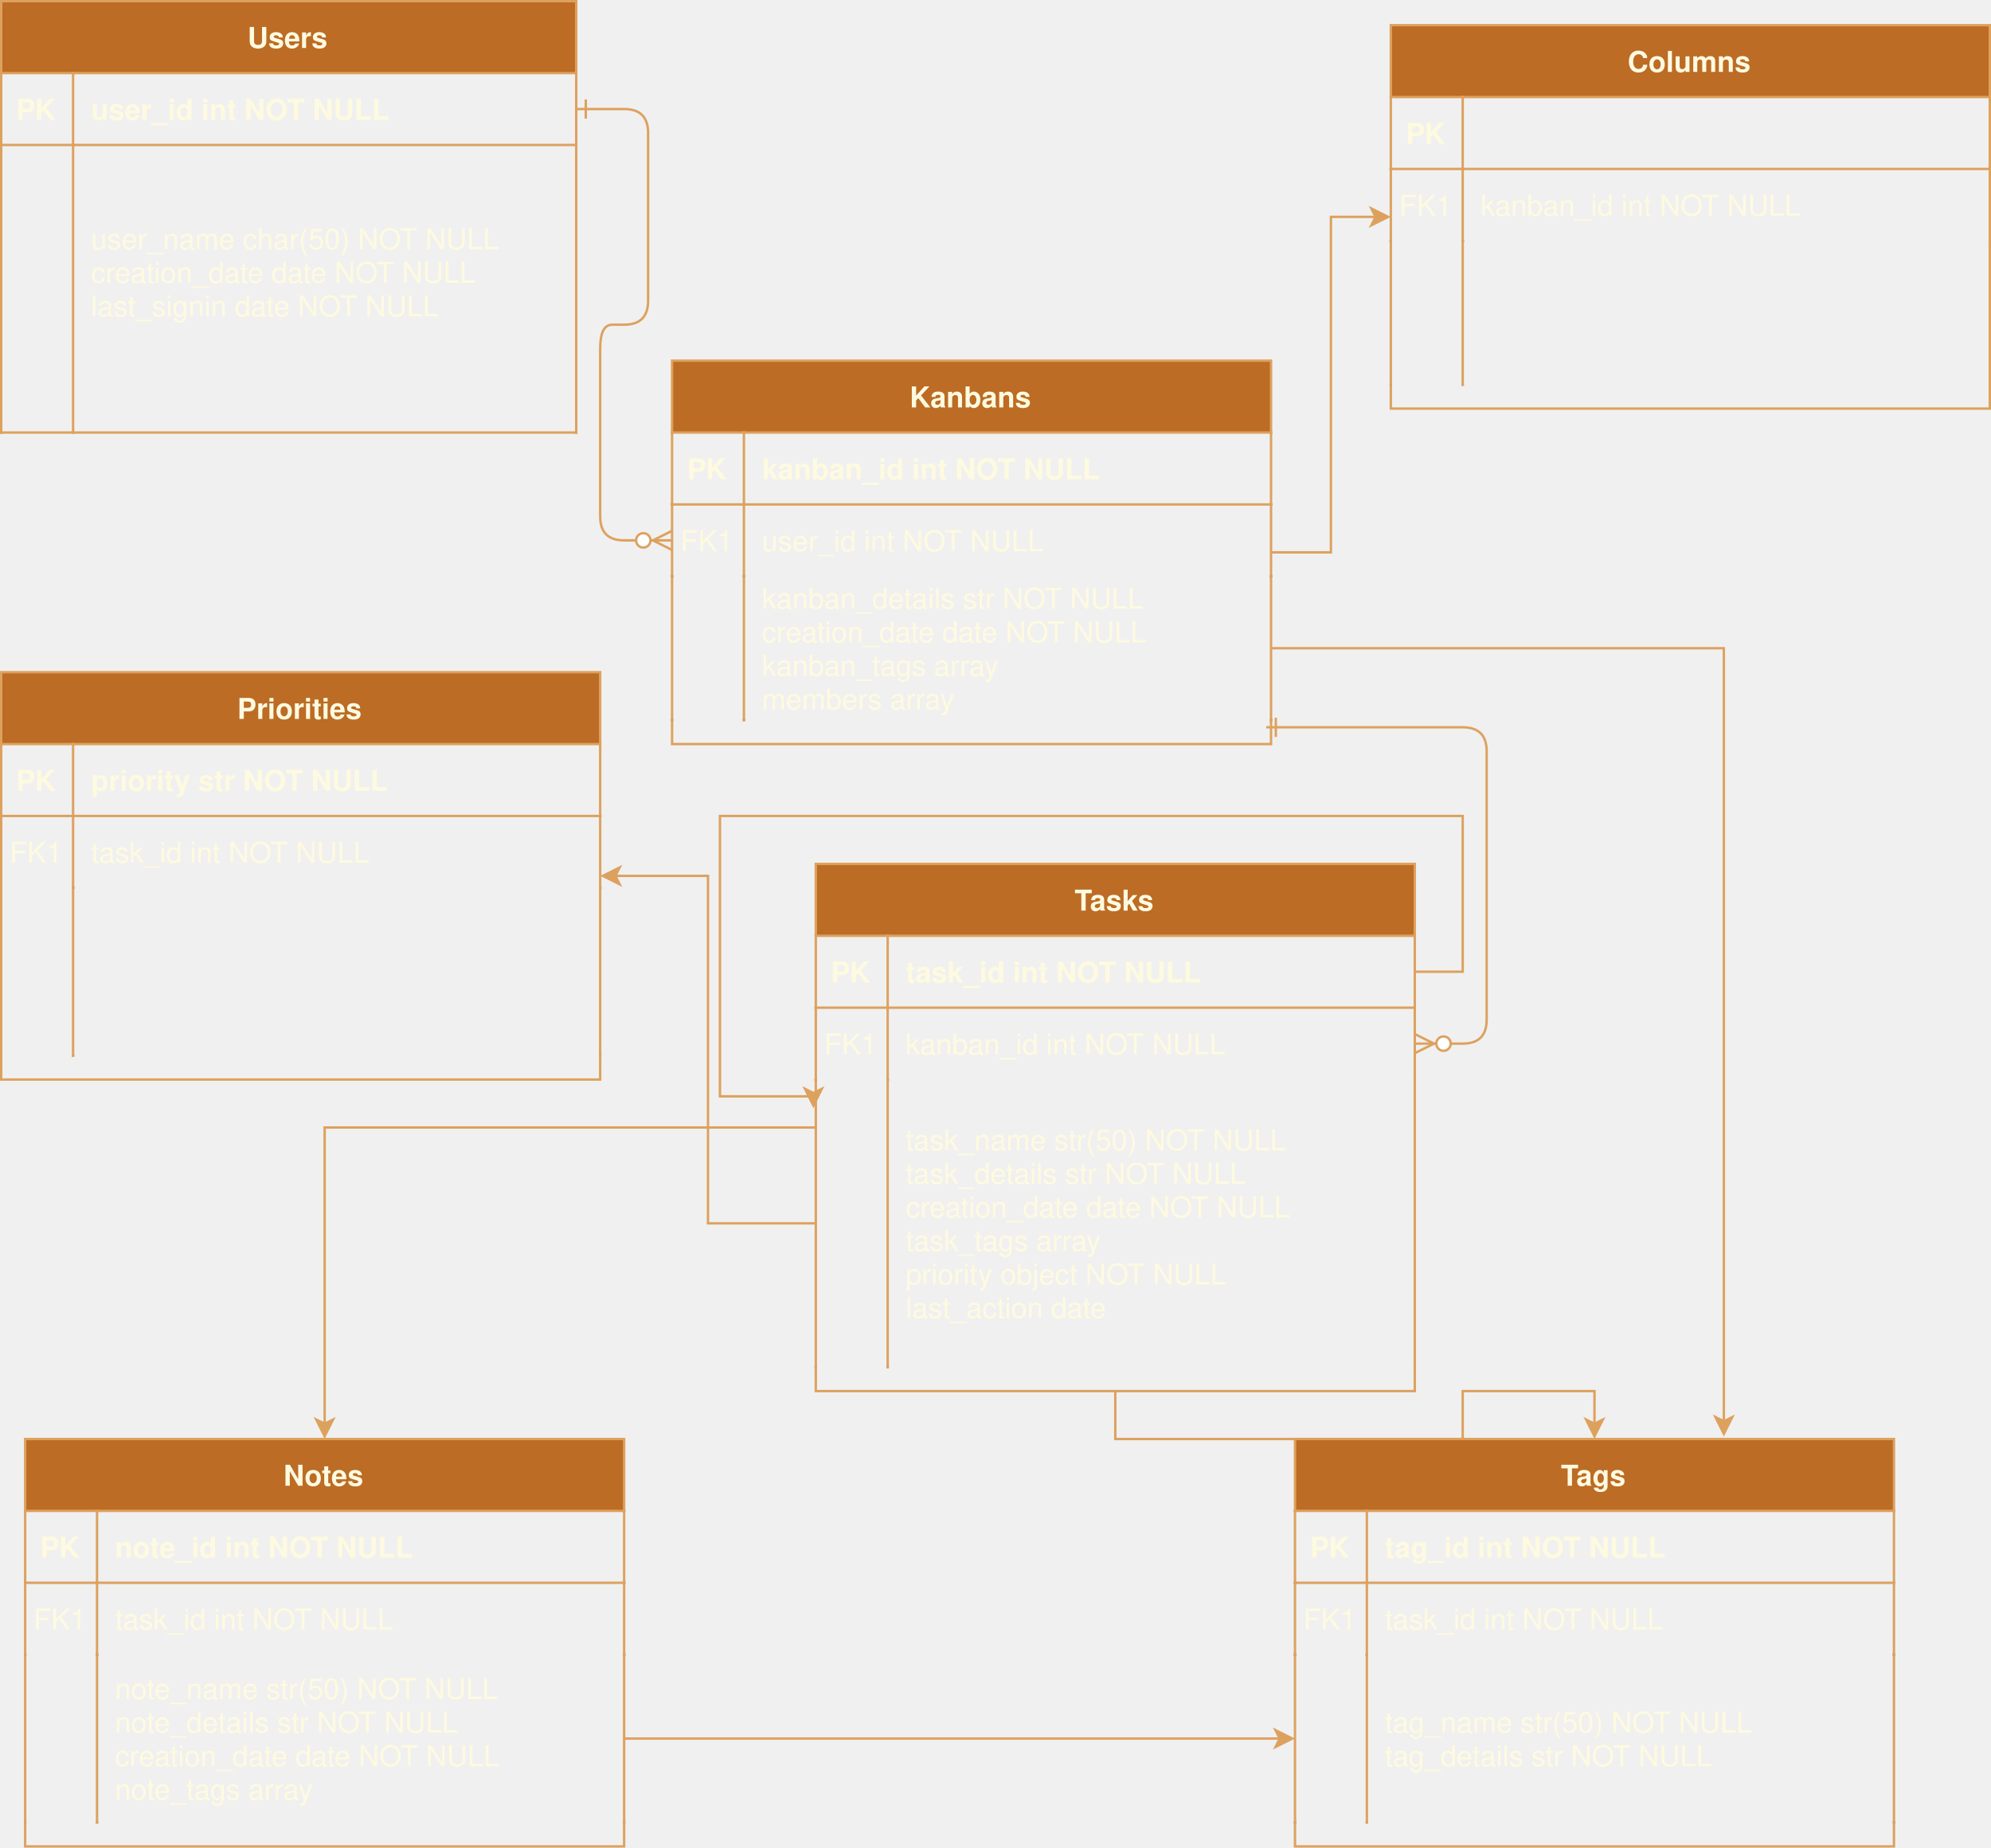
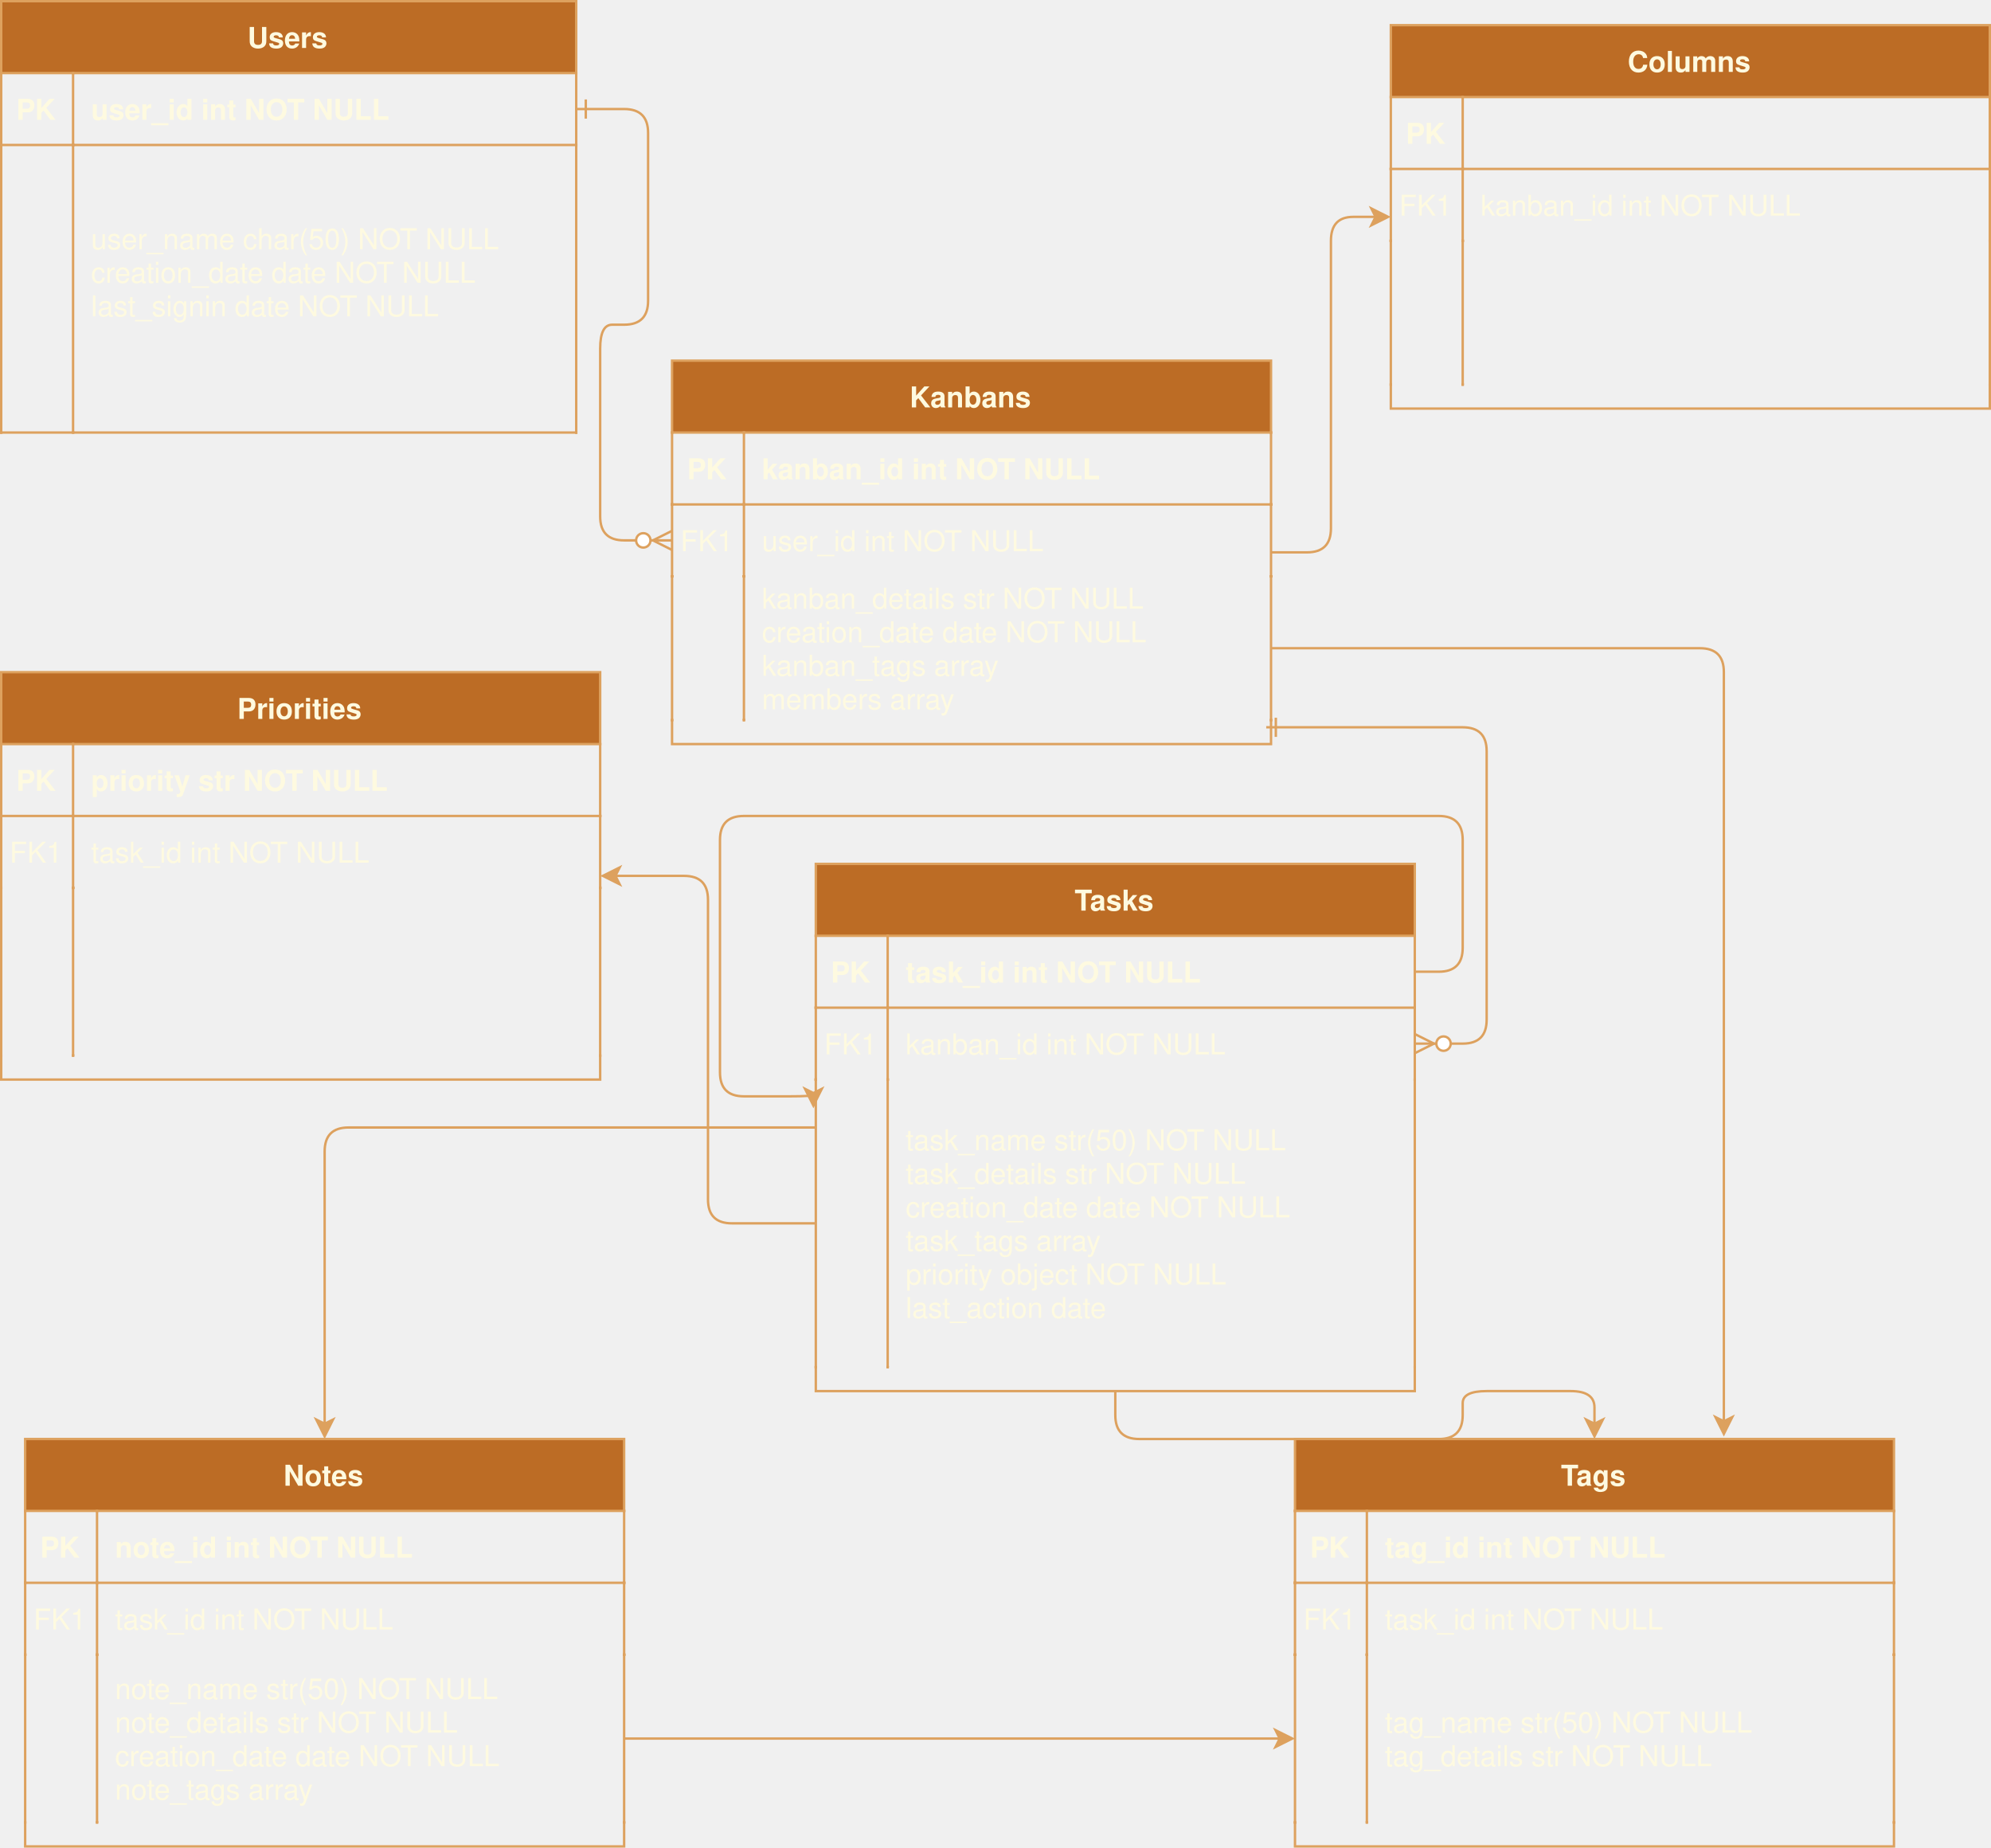
- <svg xmlns="http://www.w3.org/2000/svg" version="1.1" width="831px" height="771px" viewBox="-0.5 -0.5 831 771" content="&lt;mxfile host=&quot;app.diagrams.net&quot; modified=&quot;2022-05-23T23:57:58.518Z&quot; agent=&quot;5.0 (Windows NT 10.0; Win64; x64) AppleWebKit/537.36 (KHTML, like Gecko) Chrome/101.0.495.67 Safari/537.36&quot; etag=&quot;KpRXMe-MWD0VjPDaRJ1H&quot; version=&quot;18.1.1&quot; type=&quot;github&quot;&gt;&lt;diagram id=&quot;R2lEEEUBdFMjLlhIrx00&quot; name=&quot;Page-1&quot;&gt;7V1dc6M2F/41nmkvkuHb8WXsJO3MJt1Mmn3b92pHsRWbBiOPUBK7v76SEDZGGIsYDDaayeyCOBxA55EenXMkuWeP5svfMFjMHtAEBj3LmCx79k3PskzryqX/sZJVXOJeeXHBFPsTIbQp+NP/F4pCQ5S++xMYbQkShALiL7YLxygM4ZhslQGM0ee22CsKtp+6AFMoFfw5BoFc+pc/IbO49Mo1NuW/Q386S55sGuLKCxi/TTF6D8XzepZtXtt2cnkOEl2iIJqBCfrcKoJLcodCIr7gEeI5CGFI6JUHgN8g7rm3M0JYRVz3rDv698qkL6cITQMIFn50OUZzWjyOqMjdK5j7AbNCStFQKKKPs2979ggjROKj+XIEA2bKxErxO93tuLquJsz0KtwwuvhY3b8ZJPz90/4feXiYPvZfLoSWDxC8w6TWeN2QVWIPOKHmEaf0UT5ZPcEAEB+Ft5srQxhOrpnxqdDt078Qo2f0AEL68cOIAEw211AoxO98+nr2jZmIiHODngfgBQbDtTlHKECYv4xtXdmeecVvwegNpq7c3FybLv3wITNJqvzu9u76limV60t8fITe8RgWVJLliGYA8BSSAkHR0FiNpZ4gzPEbRHNI8IoKfG5wvUbvLI3ppBDzmv7YbhlAwHO6Vrh+xiPyOVpFZ2A7Qo/oCvoJzhMV8aeLu9LYyShyMoq8rKK4aiRF9CD14ZsiDs0yMLVaiVO49Mnf7PhyMLDE+f+Z7KXhitObZUr2ZpU6oZ2CT+sF4naCfqCIebPfMtA7xjZWzauvgt7bVmQZbl2g7z8Ey+/wr5Gxevr7OsQe+fH99sIblAM9wmSGpigEQRrwHExwIkC2kblHaCFg/Q8kZCUGAuCdIFo0I/ME9C3DpSXjMrf23IEiLpXhtmXfsj2Y3IF9A+ELCCPJpHRYsmCHBLxwA/JOR1jHZnVHB14E+CHvOEx+HgRgEflcPC6Z+cHkHqzQO0kUJWfDV38JJ0/xKM3k+Pi8p8oiARBmsARQ7DII/GlIj8fUUOyJQwwj+i73ICJC4pX2hykTD0feyHKrBcUHxAQuC60orlqDTONP2nCq97HcvN7HM2qyvL2/FScmp59OfBA80WE1CKfc+tvGZbU0wWjxnKCfFSxYBwTx7QeMR65GxihhTGVcjH+cO6R/9HNHxqXbc+kLjOi5uTmnf0wcUyOF1IrA5+aA1OSfkJl9SHjXwUkLviavgUVlsuMXRAgdCCeseTgQCtvUfnQINNiKYLDrwoIjYeHxWxk0IPqtrwEfocz8yQSGcXfA/DCwQUiO8XMttrZS1nzZTqA2C9rKFkyZzC5pMaFsU4+ltYGAtq8QEDhkDBjVMcJ1JWS8cX74Se+it/JxyR/fn9m/P+7ve2sftk2wSbgilh1GCzD2w+l9fKeXwVVVFHEgrpa9nT2DVSnOlNQdAWhel+nIaBUdqY5NaqOjvoSFu29mGTgcqWOpzWSessnOnX+uJCi8RxDvYp/WIWQv9bQAQp2jGoX4haaa41DNQJFqavOCk+zSF8Fw6kQzUDbYHmooMlB5oslqO0KnYMopJ+HpTCABfhBxTOAM4XgsmceDXxjymP7PCX1Leln8lysr9BIwZUoBxmCVujqH8xeIU1dah8bmSE0driVJ7evwVVJXLX5z48qWHMORoNO9qLwpPO69YXlTVN/xw/K5r2PLcRdtTXVrWm6rrOm2o22u08K9TUqYDTCLMsItQ0DS2e5FgGM3hYBC5KYQ8AyiN51lqzTLZieuQ5JX6Su6F1Z23kh1hldo+ufrbNaapDHVo+ltybOZMq13O9G2bh460mnKGRBCKYKFOkdW71rn2uqDVucioKacYekQK9UaUSvPSo2n20w5ydKxfNu6PWgaMuXsSPGMj9ahpLnwZAkYdY5yktfQlNMCylFNu5m1+cWWnG5pYVdSX6LUUDbZHoooNFF5xpHUHaNrsPI9nxDMIUcE/sU1fu3tyKZx0cpzdFzrjgzdAvsI+4QZB738w9Ya7lAS0K7iJxizZ64f1zqMN0eXJRpBSbo8oFGo6TtCQs8eSGA5Yo4gOVbJEVAr4xW76cK4NAwnKYlvNZPTzb38bOvmhtacFbLp/myU6vLL9SreynIR4tbMwrCLzGpIxcWQ13H3thYTA6Sdj7H6249x3LS2veJJdeySz35FWflBP9Ma4++rlrHkdM6PiE/a0Omc6tI55rZhzZzO38nrrLMLK6sbtOpkTm1jgUqSOXlwqC1sZulkzo7moaNolpzMKZq3rjM5FeGqwE8wK8WZkrpjAE1nctpDSXmZnNwRSn1hNTmV08KupT6TVZbHOYewmpzJ4RwkwmrjGSiMq5WJlvFAV0T5wg/3SLYQjQ0GwCrJF+Ux0SEBMCV9RwiA5Uyd+wMRqJ3sSp1sa9vJ9vK87NzUUL8CDsu3u8Lc9/Md0lTloRU3qVZOmcx/ZdmT6oyXXdw8OuVl51eF7PyElCH0lMn6oXXO81fy6+Ywz+rEWakqr60iVjrmlMn8V5Z9q/OdMlncHjQN5UxtS2bu6wmTVYGoc4Rz4Aw5TThVEo7qhMnanOLE+Ocf2C1uDAezTZGFyrNNVtsx+gV57gl3etRmS3LRymdLcq3bsyVbh83mWO4LC5kVWe7rYFZSdww0y8G+Z44jHeOtLsbrZtbFtyDImzNBokOjm1oDhJZ6FKctQd6cWQzdDvJandwBNL8q5MAbHWnoGG/9yOqey613Bm0PKTUe400UdzfGu24PmoVsORqnY7xVg6hzhGMfFtXThFMl4TQe47UP+0mmU2ebdWPQMV5bnvrIfB7VBfHTwghv6xDVHDeVgFznIrO2J0Gl7evP1yepuwqWnje3t21hmmDv3rYJaluyu7HdPz2gXPZNLw0WvnOBtwcvTW5VcMDP457CDtmOPPR5jHdZ8fWE/1pX1avvBVXbuNfRy+rrGuA4lSyrP2rYzenwsvri5qGjcI6cNU5txiW7OjoVVBGwOheZc/S6+vZwUuOpIKdLOyQXtwdNQo6cJdapoKpB1DnCSfozTTgtIJzGU0FuZ7ZHLm4MOhXkWqeAhOY4pQRUOpfCceWRCq3p93moQ6qVhlTdhC8yG+/uDalW8bPWuZb3Oj2aqDUct25UpxNS9eTRRLdDql5l44uT92a98xhfHC1oWgI6nfNhvcMmsJ0469TrEZVmncaDpp6c1u1Y0NRTDzycPc3IWV39s3LVw6h7lNPpdcQtoxzVsGl9bu9hWduT55vKVg0XWag832S1HaNfOImN0BvklNqWAX8dOkrqDsIOPcUIkbQ4BovZA5pAJvEf&lt;/diagram&gt;&lt;/mxfile&gt;" resource="https://app.diagrams.net/?title=Copy%20of%20Kanban%20Captstone%20Diagram.drawio.svg&amp;client=1#Hcdmichaelb%2FExpress_React_Kanban%2Fmain%2FKanban%20Captstone%20Diagram.drawio.svg" style="background-color: rgb(26, 51, 0);">
+ <svg xmlns="http://www.w3.org/2000/svg" version="1.1" width="831px" height="771px" viewBox="-0.5 -0.5 831 771" content="&lt;mxfile host=&quot;app.diagrams.net&quot; modified=&quot;2022-05-24T00:01:10.418Z&quot; agent=&quot;5.0 (Windows NT 10.0; Win64; x64) AppleWebKit/537.36 (KHTML, like Gecko) Chrome/101.0.495.67 Safari/537.36&quot; etag=&quot;Xit6sqtK4mk69U2ko-kZ&quot; version=&quot;18.1.1&quot; type=&quot;github&quot;&gt;&lt;diagram id=&quot;R2lEEEUBdFMjLlhIrx00&quot; name=&quot;Page-1&quot;&gt;7V1dc6M2F/41nmkvkuHb8WXsJO3MJt1Mmn3b92pHsRWbBiOPUBK7v74SCBsjjEUsDDaayeyCEAfQeXQenXMkuWeP5svfMFjMHtAEBj3LmCx79k3PskzryqX/sZJVUuJeeUnBFPsTXmlT8Kf/L+SFBi999ycw2qpIEAqIv9guHKMwhGOyVQYwRp/b1V5RsP3UBZhCoeDPMQjE0r/8CZklpVeusSn/HfrTWfpk0+BXXsD4bYrRe8if17Ns68r2zKvk8hyksnj9aAYm6HOrCC7JHQoJ/4JHiOcghCGhVx4AfoO4597OCGENcd2z7ujfK6t9OUVoGkCw8KPLMZrT4nFEq9y9grkfMC1kBA25IPo4+7ZnjzBCJDmaL0cwYKpMtZS8092Oq+tmwkyuxA2ji4/V/ZtBwt8/7f+Rh4fpY//lgkv5AME7TFstbhuySvUBJ1Q9/JQ+yierJxgA4qPwdnNlCMPJNVM+rXT79C/E6Bk9gJB+/DAiAJPNNRTy6nc+fT37xkyr8HODngfgBQbDtTpHKEA4fplUoewWjN5g5srNzbXp0g8fMpVkyu9u765vmVCxvfjHR+gdj2FJI1kO7wYATyEpqcg7GmuxzBO4On6DaA4JXtEKnxtcr9E7y2I6LcRxS39s9wzA4TldC1w/4xH5MVq5MbAdLoebgn6K81RE8un8rix2coKcnCAvLyhpGkEQPch8+KYohmYVmFqtxClc+uRvdnw5GFj8/P+s7qXh8tObZabuzSpzQo2CT9sF4naCfiCJebPfMtA7xjZWzauvgt7bFmQZbl2g7z8Ey+/wr5Gxevr7OsQe+fH99sIbVAM9wmSGpigEQRbwm9J7hBYcyP9AQlac+sE7QbRoRuYpzFuGREtEYmF7uQNJJEoDbEujVW2WaLK+gfAFhJGgRDoQWbBDAl5ilcVmhmvHZm1Hh1oE+GFsKsz4PAjAIvLj6knJzA8m92CF3kkqKD0bvvpLOHlKxmWsLrVw91RYxO0OU1gKIXYZBP40pMdjqij2xCGGEX2XexARXuOVWsCMiocjb2S5akHxATGBy1It8qvWINfd016bsTeWW2RvPKMmzdv7+22qcvrpxAfBEx1Ig3Aaa39buayVJhgtnlP0s4IFMzkQ337AZKxq5JQSJuQVV4s/zh3SP/q5I+PS7bn0BUb03Nyc0z9WHVMlhVSLwI/VAanKPyFT+5DEpiOmKfiavgbmjcmOXxAhdOib8uThQCjtU/vRwdFgS4LBrgsLjoCFx29V0IDot74G8Zhk5k8mMEzMAfO8wAYhBcov1NhaS3n15Y1AbRq0pTWYUZldUWNc2KYdK0sDAe1fISBwyBgwqmNM6wrIeIv54Se9i94aj0T++P7M/v1xf99be61tgk3KFUndYbQAYz+c3id3ejlcqaKIA3G17O20DJZSnEmJOwLQvC7TkdEqOpIdm9RGR30BC3ffzCpwOJJhqU1lnrTKzp1/rgQovEcQ72Kf1iFkL/W0AEKdoxqJiIWmmuNQzUCSamrzgtN80hfBcOpEM5BW2B5qKFNQdaLJSzuCUTDFJBP3dCaQAD+IYkzgHOFQK2ubcfALwziK/3NC35Je5v8V1uVyCZgyoQBjsMpcncP5C8SZK61DY3OkJg/XiqT2dfhKiVOL38K4siXGcATodCEOb3Ife28g3uQNdvxAfOHr2GKkReuvTH+W2yr9uU31v3V6t7dJ7bJhY1lmt2U6T03oXp07dlM6L8VqRufPIHrTuTOluTM7dQjSbElf0mmw8vM/1CleorOfrwtZa+rFlI+RtyV7ZorU3e302bp76PilKeY1CKUIFsAcWb1rnUGrD1qdi2uaYt6kQ6xUa5ysOis1nkQzxdRJx7Jo6/6gacgUcx7l8zhah5Lmgo4VYNQ5yklfQ1NOCyhHNplm1uYXW2ISpYWmpL70pyGtsj0UUaqi6owjiDuGabCKPZ8QzGGMCPyLa/za25Eji6sqz7zFUnfk3RbYR9gnTDno5R+2ZnCHkICaip9gzJ65flzrMN4cXVboBBXp8oBOISfvCGk6eyCApdasQHoskxWgesUrdtOFcWkYTlqS3Gqmp5t747OtmxtaLVbKn/szTrILJ9frb5VlH/ituSVdF7l1jJLLGK8Tg7auxodEOx9j9bcf47hZaXurp82xq37+K6rWH/Rz/S/5PrUcJSZwfkTx5AudwFGXwDG3FWsWmHunyDznl0SqG6bq9E1t7K8kfVMEh9oCZZZO3+zoHjpuZonpm7L55zp3owhXJZ6BqRRnUuKOATSdu2kPJRXlbgpHKPUF0sTkTQtNS30qU5a5OYdAmpi7iTmIB9LGM1AaSasSH4tDWxHlCz/cU7OFaGww5KUkQ1TERIeEvKTkHSHkVTBZ7g9EoHaylTrZ1raT7RV52YXJoL4CDivWu8SM9vMd0qjy0Mq7VCsnSRa/suhJdcbLLu8enfKyi5tCdH5CyhB6kmT90DrnGSvFbXOYZ3XirKTKa1PESsecJFn8yqJvdb6TJMv7g6ahgsls6Vx9PUVSFYg6RzgHzonThKOScGSnSNbmFKfKP//AbnlnOJhtyjRUnW3y0o5hF8S5J7HTIzc/Mq6qfH5kLHV7fmTrsNkcy31h6bIky30dzFLijoFmMdj3HONIx3jVxXjd3Er4FgR5CyZIdGh0U2uA0JKP4rQlyFswi6HbQV6rkzt5FjeFGHijIw0d460fWd1zufUOn+0hpcZjvKng7sZ41/1Bs5AtRuN0jFc1iDpHOPZhUT1NOCoJp/EYr33YTyudOtusO4OO8dri1Efm88gugZ+WRnhbh6jmuKkC5DoXmbU9ASrtW3G+PsncVbLYvLn9a0sTA3v3r01x2pI9i+3+KUDjsm96WXjEuxN4exDS5HYEB/x47SnsdO2Iw5vHZO8UX0/qr3XlvPwOT7WNbR29dL6uQYyjZOn8UUNrToeXzpd3Dx1pc8TMcGaLLdGd0ekeRcDqXPTN0Wvn28NJjad7nC7te1zeHzQJOWImWKd7VIOoc4ST2jNNOC0gnMbTPW5nNj0u7ww63eNap4CE5jilAlQ6l6ZxxZEKben3eahDqkpDqm7KF7nNdfeGVFX8BHWh5r1OjyZqDcetO9XphFQ9cTTR7ZCqp2x8cfLerHce44ujBU0rQKdzPqx32CS1E2edej2iyqzTeNDUE9O6HQuaevKBh7OnGTGrq38sTj2Mukc5nV4r3DLKkQ2b1uf2Hpa1PXm+UbYyuExD1fkmL+0YduEkNjtvkFNqW+r7dehIiTsIO/QUI0Sy1TFYzB7QBLIa/wE=&lt;/diagram&gt;&lt;/mxfile&gt;" resource="https://app.diagrams.net/?title=Copy%20of%20Kanban%20Captstone%20Diagram.drawio.svg&amp;client=1#Hcdmichaelb%2FExpress_React_Kanban%2Fmain%2FKanban%20Captstone%20Diagram.drawio.svg" style="background-color: rgb(40, 54, 24);">
  <defs>
    <clipPath id="mx-clip-280-180-30-30-0">
      <rect x="280" y="180" width="30" height="30" />
    </clipPath>
    <clipPath id="mx-clip-316-180-214-30-0">
      <rect x="316" y="180" width="214" height="30" />
    </clipPath>
    <clipPath id="mx-clip-280-210-30-30-0">
      <rect x="280" y="210" width="30" height="30" />
    </clipPath>
    <clipPath id="mx-clip-316-210-214-30-0">
      <rect x="316" y="210" width="214" height="30" />
    </clipPath>
    <clipPath id="mx-clip-316-240-214-60-0">
      <rect x="316" y="240" width="214" height="60" />
    </clipPath>
    <clipPath id="mx-clip-340-390-30-30-0">
      <rect x="340" y="390" width="30" height="30" />
    </clipPath>
    <clipPath id="mx-clip-376-390-214-30-0">
      <rect x="376" y="390" width="214" height="30" />
    </clipPath>
    <clipPath id="mx-clip-340-420-30-30-0">
      <rect x="340" y="420" width="30" height="30" />
    </clipPath>
    <clipPath id="mx-clip-376-420-214-30-0">
      <rect x="376" y="420" width="214" height="30" />
    </clipPath>
    <clipPath id="mx-clip-376-450-214-120-0">
      <rect x="376" y="450" width="214" height="120" />
    </clipPath>
    <clipPath id="mx-clip-0-30-30-30-0">
      <rect x="0" y="30" width="30" height="30" />
    </clipPath>
    <clipPath id="mx-clip-36-30-204-30-0">
      <rect x="36" y="30" width="204" height="30" />
    </clipPath>
    <clipPath id="mx-clip-36-60-204-120-0">
      <rect x="36" y="60" width="204" height="120" />
    </clipPath>
    <clipPath id="mx-clip-10-630-30-30-0">
      <rect x="10" y="630" width="30" height="30" />
    </clipPath>
    <clipPath id="mx-clip-46-630-214-30-0">
      <rect x="46" y="630" width="214" height="30" />
    </clipPath>
    <clipPath id="mx-clip-10-660-30-30-0">
      <rect x="10" y="660" width="30" height="30" />
    </clipPath>
    <clipPath id="mx-clip-46-660-214-30-0">
      <rect x="46" y="660" width="214" height="30" />
    </clipPath>
    <clipPath id="mx-clip-46-690-214-70-0">
      <rect x="46" y="690" width="214" height="70" />
    </clipPath>
    <clipPath id="mx-clip-540-630-30-30-0">
      <rect x="540" y="630" width="30" height="30" />
    </clipPath>
    <clipPath id="mx-clip-576-630-214-30-0">
      <rect x="576" y="630" width="214" height="30" />
    </clipPath>
    <clipPath id="mx-clip-540-660-30-30-0">
      <rect x="540" y="660" width="30" height="30" />
    </clipPath>
    <clipPath id="mx-clip-576-660-214-30-0">
      <rect x="576" y="660" width="214" height="30" />
    </clipPath>
    <clipPath id="mx-clip-576-690-214-70-0">
      <rect x="576" y="690" width="214" height="70" />
    </clipPath>
    <clipPath id="mx-clip-0-310-30-30-0">
      <rect x="0" y="310" width="30" height="30" />
    </clipPath>
    <clipPath id="mx-clip-36-310-214-30-0">
      <rect x="36" y="310" width="214" height="30" />
    </clipPath>
    <clipPath id="mx-clip-0-340-30-30-0">
      <rect x="0" y="340" width="30" height="30" />
    </clipPath>
    <clipPath id="mx-clip-36-340-214-30-0">
      <rect x="36" y="340" width="214" height="30" />
    </clipPath>
    <clipPath id="mx-clip-580-40-30-30-0">
      <rect x="580" y="40" width="30" height="30" />
    </clipPath>
    <clipPath id="mx-clip-580-70-30-30-0">
      <rect x="580" y="70" width="30" height="30" />
    </clipPath>
    <clipPath id="mx-clip-616-70-214-30-0">
      <rect x="616" y="70" width="214" height="30" />
    </clipPath>
  </defs>
  <g>
    <path d="M 240 45 L 260 45 Q 270 45 270 55 L 270 125 Q 270 135 260 135 L 255 135 Q 250 135 250 145 L 250 215 Q 250 225 260 225 L 280 225" fill="none" stroke="#dda15e" stroke-miterlimit="10" pointer-events="stroke" />
    <path d="M 244 41 L 244 49" fill="none" stroke="#dda15e" stroke-miterlimit="10" pointer-events="all" />
    <ellipse cx="268" cy="225" rx="3" ry="3" fill="#ffffff" stroke="#dda15e" pointer-events="all" />
    <path d="M 280 221 L 272 225 L 280 229" fill="none" stroke="#dda15e" stroke-miterlimit="10" pointer-events="all" />
    <path d="M 528 303 L 610 303 Q 620 303 620 313 L 620 425 Q 620 435 610 435 L 590 435" fill="none" stroke="#dda15e" stroke-miterlimit="10" pointer-events="stroke" />
    <path d="M 532 299 L 532 307" fill="none" stroke="#dda15e" stroke-miterlimit="10" pointer-events="all" />
    <ellipse cx="602" cy="435" rx="3" ry="3" fill="#ffffff" stroke="#dda15e" pointer-events="all" />
    <path d="M 590 439 L 598 435 L 590 431" fill="none" stroke="#dda15e" stroke-miterlimit="10" pointer-events="all" />
-     <path d="M 530 230 L 555 230 L 555 90 L 573.63 90" fill="none" stroke="#dda15e" stroke-miterlimit="10" pointer-events="stroke" />
+     <path d="M 530 230 L 545 230 Q 555 230 555 220 L 555 100 Q 555 90 564.32 90 L 573.63 90" fill="none" stroke="#dda15e" stroke-miterlimit="10" pointer-events="stroke" />
    <path d="M 578.88 90 L 571.88 93.5 L 573.63 90 L 571.88 86.5 Z" fill="#dda15e" stroke="#dda15e" stroke-miterlimit="10" pointer-events="all" />
    <path d="M 280 180 L 280 150 L 530 150 L 530 180" fill="#bc6c25" stroke="#dda15e" stroke-miterlimit="10" pointer-events="all" />
    <path d="M 280 180 L 280 310 L 530 310 L 530 180" fill="none" stroke="#dda15e" stroke-miterlimit="10" pointer-events="none" />
    <path d="M 280 180 L 530 180" fill="none" stroke="#dda15e" stroke-miterlimit="10" pointer-events="none" />
    <path d="M 310 180 L 310 210 L 310 240 L 310 300" fill="none" stroke="#dda15e" stroke-miterlimit="10" pointer-events="none" />
    <g fill="#FEFAE0" font-family="Helvetica" font-weight="bold" pointer-events="none" text-anchor="middle" font-size="12px">
      <text x="404.5" y="169.5">Kanbans</text>
    </g>
    <path d="M 280 180 M 530 180 M 530 210 L 280 210" fill="none" stroke="#dda15e" stroke-linecap="square" stroke-miterlimit="10" pointer-events="none" />
    <path d="M 280 180 M 310 180 M 310 210 M 280 210" fill="none" stroke="#dda15e" stroke-linecap="square" stroke-miterlimit="10" pointer-events="none" />
    <g fill="#FEFAE0" font-family="Helvetica" font-weight="bold" pointer-events="none" clip-path="url(#mx-clip-280-180-30-30-0)" text-anchor="middle" font-size="12px">
      <text x="294.5" y="199.5">PK</text>
    </g>
    <path d="M 310 180 M 530 180 M 530 210 M 310 210" fill="none" stroke="#dda15e" stroke-linecap="square" stroke-miterlimit="10" pointer-events="none" />
    <g fill="#FEFAE0" font-family="Helvetica" font-weight="bold" text-decoration="underline" pointer-events="none" clip-path="url(#mx-clip-316-180-214-30-0)" font-size="12px">
      <text x="317.5" y="199.5">kanban_id int NOT NULL </text>
    </g>
    <path d="M 280 210 M 530 210 M 530 240 M 280 240" fill="none" stroke="#dda15e" stroke-linecap="square" stroke-miterlimit="10" pointer-events="none" />
    <path d="M 280 210 M 310 210 M 310 240 M 280 240" fill="none" stroke="#dda15e" stroke-linecap="square" stroke-miterlimit="10" pointer-events="none" />
    <g fill="#FEFAE0" font-family="Helvetica" pointer-events="none" clip-path="url(#mx-clip-280-210-30-30-0)" text-anchor="middle" font-size="12px">
      <text x="294.5" y="229.5">FK1</text>
    </g>
    <path d="M 310 210 M 530 210 M 530 240 M 310 240" fill="none" stroke="#dda15e" stroke-linecap="square" stroke-miterlimit="10" pointer-events="none" />
    <g fill="#FEFAE0" font-family="Helvetica" pointer-events="none" clip-path="url(#mx-clip-316-210-214-30-0)" font-size="12px">
      <text x="317.5" y="229.5">user_id int NOT NULL</text>
    </g>
    <path d="M 280 240 M 530 240 M 530 300 M 280 300" fill="none" stroke="#dda15e" stroke-linecap="square" stroke-miterlimit="10" pointer-events="none" />
    <path d="M 280 240 M 310 240 M 310 300 M 280 300" fill="none" stroke="#dda15e" stroke-linecap="square" stroke-miterlimit="10" pointer-events="none" />
    <path d="M 310 240 M 530 240 M 530 300 M 310 300" fill="none" stroke="#dda15e" stroke-linecap="square" stroke-miterlimit="10" pointer-events="none" />
    <g fill="#FEFAE0" font-family="Helvetica" pointer-events="none" clip-path="url(#mx-clip-316-240-214-60-0)" font-size="12px">
      <text x="317.5" y="253.5">kanban_details str NOT NULL</text>
      <text x="317.5" y="267.5">creation_date date NOT NULL</text>
      <text x="317.5" y="281.5">kanban_tags array</text>
      <text x="317.5" y="295.5">members array</text>
    </g>
-     <path d="M 340 470 L 135 470 L 135 593.63" fill="none" stroke="#dda15e" stroke-miterlimit="10" pointer-events="none" />
+     <path d="M 340 470 L 145 470 Q 135 470 135 480 L 135 593.63" fill="none" stroke="#dda15e" stroke-miterlimit="10" pointer-events="none" />
    <path d="M 135 598.88 L 131.5 591.88 L 135 593.63 L 138.5 591.88 Z" fill="#dda15e" stroke="#dda15e" stroke-miterlimit="10" pointer-events="none" />
-     <path d="M 465 580 L 465 600 L 610 600 L 610 580 L 665 580 L 665 593.63" fill="none" stroke="#dda15e" stroke-miterlimit="10" pointer-events="none" />
+     <path d="M 465 580 L 465 590 Q 465 600 475 600 L 600 600 Q 610 600 610 590 L 610 585 Q 610 580 620 580 L 655 580 Q 665 580 665 586.82 L 665 593.63" fill="none" stroke="#dda15e" stroke-miterlimit="10" pointer-events="none" />
    <path d="M 665 598.88 L 661.5 591.88 L 665 593.63 L 668.5 591.88 Z" fill="#dda15e" stroke="#dda15e" stroke-miterlimit="10" pointer-events="none" />
-     <path d="M 340 510 L 295 510 L 295 365 L 256.37 365" fill="none" stroke="#dda15e" stroke-miterlimit="10" pointer-events="none" />
+     <path d="M 340 510 L 305 510 Q 295 510 295 500 L 295 375 Q 295 365 285 365 L 256.37 365" fill="none" stroke="#dda15e" stroke-miterlimit="10" pointer-events="none" />
    <path d="M 251.12 365 L 258.12 361.5 L 256.37 365 L 258.12 368.5 Z" fill="#dda15e" stroke="#dda15e" stroke-miterlimit="10" pointer-events="none" />
    <path d="M 340 390 L 340 360 L 590 360 L 590 390" fill="#bc6c25" stroke="#dda15e" stroke-miterlimit="10" pointer-events="none" />
    <path d="M 340 390 L 340 580 L 590 580 L 590 390" fill="none" stroke="#dda15e" stroke-miterlimit="10" pointer-events="none" />
    <path d="M 340 390 L 590 390" fill="none" stroke="#dda15e" stroke-miterlimit="10" pointer-events="none" />
    <path d="M 370 390 L 370 420 L 370 450 L 370 570" fill="none" stroke="#dda15e" stroke-miterlimit="10" pointer-events="none" />
    <g fill="#FEFAE0" font-family="Helvetica" font-weight="bold" pointer-events="none" text-anchor="middle" font-size="12px">
      <text x="464.5" y="379.5">Tasks</text>
    </g>
    <path d="M 340 390 M 590 390 M 590 420 L 340 420" fill="none" stroke="#dda15e" stroke-linecap="square" stroke-miterlimit="10" pointer-events="none" />
    <path d="M 340 390 M 370 390 M 370 420 M 340 420" fill="none" stroke="#dda15e" stroke-linecap="square" stroke-miterlimit="10" pointer-events="none" />
    <g fill="#FEFAE0" font-family="Helvetica" font-weight="bold" pointer-events="none" clip-path="url(#mx-clip-340-390-30-30-0)" text-anchor="middle" font-size="12px">
      <text x="354.5" y="409.5">PK</text>
    </g>
    <path d="M 370 390 M 590 390 M 590 420 M 370 420" fill="none" stroke="#dda15e" stroke-linecap="square" stroke-miterlimit="10" pointer-events="none" />
    <g fill="#FEFAE0" font-family="Helvetica" font-weight="bold" text-decoration="underline" pointer-events="none" clip-path="url(#mx-clip-376-390-214-30-0)" font-size="12px">
      <text x="377.5" y="409.5">task_id int NOT NULL </text>
    </g>
    <path d="M 340 420 M 590 420 M 590 450 M 340 450" fill="none" stroke="#dda15e" stroke-linecap="square" stroke-miterlimit="10" pointer-events="none" />
    <path d="M 340 420 M 370 420 M 370 450 M 340 450" fill="none" stroke="#dda15e" stroke-linecap="square" stroke-miterlimit="10" pointer-events="none" />
    <g fill="#FEFAE0" font-family="Helvetica" pointer-events="none" clip-path="url(#mx-clip-340-420-30-30-0)" text-anchor="middle" font-size="12px">
      <text x="354.5" y="439.5">FK1</text>
    </g>
    <path d="M 370 420 M 590 420 M 590 450 M 370 450" fill="none" stroke="#dda15e" stroke-linecap="square" stroke-miterlimit="10" pointer-events="none" />
    <g fill="#FEFAE0" font-family="Helvetica" pointer-events="none" clip-path="url(#mx-clip-376-420-214-30-0)" font-size="12px">
      <text x="377.5" y="439.5">kanban_id int NOT NULL</text>
    </g>
    <path d="M 340 450 M 590 450 M 590 570 M 340 570" fill="none" stroke="#dda15e" stroke-linecap="square" stroke-miterlimit="10" pointer-events="none" />
    <path d="M 340 450 M 370 450 M 370 570 M 340 570" fill="none" stroke="#dda15e" stroke-linecap="square" stroke-miterlimit="10" pointer-events="none" />
    <path d="M 370 450 M 590 450 M 590 570 M 370 570" fill="none" stroke="#dda15e" stroke-linecap="square" stroke-miterlimit="10" pointer-events="none" />
    <g fill="#FEFAE0" font-family="Helvetica" pointer-events="none" clip-path="url(#mx-clip-376-450-214-120-0)" font-size="12px">
      <text x="377.5" y="479.5">task_name str(50) NOT NULL</text>
      <text x="377.5" y="493.5">task_details str NOT NULL</text>
      <text x="377.5" y="507.5">creation_date date NOT NULL</text>
      <text x="377.5" y="521.5">task_tags array</text>
      <text x="377.5" y="535.5">priority object NOT NULL</text>
      <text x="377.5" y="549.5">last_action date</text>
    </g>
-     <path d="M 590 405 L 610 405 L 610 340 L 300 340 L 300 457 L 339 457 L 339 455.63" fill="none" stroke="#dda15e" stroke-miterlimit="10" pointer-events="none" />
+     <path d="M 590 405 L 600 405 Q 610 405 610 395 L 610 350 Q 610 340 600 340 L 310 340 Q 300 340 300 350 L 300 447 Q 300 457 310 457 L 329 457 Q 339 457 339 456.32 L 339 455.63" fill="none" stroke="#dda15e" stroke-miterlimit="10" pointer-events="none" />
    <path d="M 339 460.88 L 335.5 453.88 L 339 455.63 L 342.5 453.88 Z" fill="#dda15e" stroke="#dda15e" stroke-miterlimit="10" pointer-events="none" />
    <path d="M 0 30 L 0 0 L 240 0 L 240 30" fill="#bc6c25" stroke="#dda15e" stroke-miterlimit="10" pointer-events="none" />
    <path d="M 0 30 L 0 180 L 240 180 L 240 30" fill="none" stroke="#dda15e" stroke-miterlimit="10" pointer-events="none" />
    <path d="M 0 30 L 240 30" fill="none" stroke="#dda15e" stroke-miterlimit="10" pointer-events="none" />
    <path d="M 30 30 L 30 60 L 30 180" fill="none" stroke="#dda15e" stroke-miterlimit="10" pointer-events="none" />
    <g fill="#FEFAE0" font-family="Helvetica" font-weight="bold" pointer-events="none" text-anchor="middle" font-size="12px">
      <text x="119.5" y="19.5">Users</text>
    </g>
    <path d="M 0 30 M 240 30 M 240 60 L 0 60" fill="none" stroke="#dda15e" stroke-linecap="square" stroke-miterlimit="10" pointer-events="none" />
    <path d="M 0 30 M 30 30 M 30 60 M 0 60" fill="none" stroke="#dda15e" stroke-linecap="square" stroke-miterlimit="10" pointer-events="none" />
    <g fill="#FEFAE0" font-family="Helvetica" font-weight="bold" pointer-events="none" clip-path="url(#mx-clip-0-30-30-30-0)" text-anchor="middle" font-size="12px">
      <text x="14.5" y="49.5">PK</text>
    </g>
    <path d="M 30 30 M 240 30 M 240 60 M 30 60" fill="none" stroke="#dda15e" stroke-linecap="square" stroke-miterlimit="10" pointer-events="none" />
    <g fill="#FEFAE0" font-family="Helvetica" font-weight="bold" text-decoration="underline" pointer-events="none" clip-path="url(#mx-clip-36-30-204-30-0)" font-size="12px">
      <text x="37.5" y="49.5">user_id int NOT NULL </text>
    </g>
    <path d="M 0 60 M 240 60 M 240 180 M 0 180" fill="none" stroke="#dda15e" stroke-linecap="square" stroke-miterlimit="10" pointer-events="none" />
    <path d="M 0 60 M 30 60 M 30 180 M 0 180" fill="none" stroke="#dda15e" stroke-linecap="square" stroke-miterlimit="10" pointer-events="none" />
    <path d="M 30 60 M 240 60 M 240 180 M 30 180" fill="none" stroke="#dda15e" stroke-linecap="square" stroke-miterlimit="10" pointer-events="none" />
    <g fill="#FEFAE0" font-family="Helvetica" pointer-events="none" clip-path="url(#mx-clip-36-60-204-120-0)" font-size="12px">
      <text x="37.5" y="103.5">user_name char(50) NOT NULL</text>
      <text x="37.5" y="117.5">creation_date date NOT NULL</text>
      <text x="37.5" y="131.5">last_signin date NOT NULL</text>
    </g>
    <path d="M 10 630 L 10 600 L 260 600 L 260 630" fill="#bc6c25" stroke="#dda15e" stroke-miterlimit="10" pointer-events="none" />
    <path d="M 10 630 L 10 770 L 260 770 L 260 630" fill="none" stroke="#dda15e" stroke-miterlimit="10" pointer-events="none" />
    <path d="M 10 630 L 260 630" fill="none" stroke="#dda15e" stroke-miterlimit="10" pointer-events="none" />
    <path d="M 40 630 L 40 660 L 40 690 L 40 760" fill="none" stroke="#dda15e" stroke-miterlimit="10" pointer-events="none" />
    <g fill="#FEFAE0" font-family="Helvetica" font-weight="bold" pointer-events="none" text-anchor="middle" font-size="12px">
      <text x="134.5" y="619.5">Notes</text>
    </g>
    <path d="M 10 630 M 260 630 M 260 660 L 10 660" fill="none" stroke="#dda15e" stroke-linecap="square" stroke-miterlimit="10" pointer-events="none" />
    <path d="M 10 630 M 40 630 M 40 660 M 10 660" fill="none" stroke="#dda15e" stroke-linecap="square" stroke-miterlimit="10" pointer-events="none" />
    <g fill="#FEFAE0" font-family="Helvetica" font-weight="bold" pointer-events="none" clip-path="url(#mx-clip-10-630-30-30-0)" text-anchor="middle" font-size="12px">
      <text x="24.5" y="649.5">PK</text>
    </g>
    <path d="M 40 630 M 260 630 M 260 660 M 40 660" fill="none" stroke="#dda15e" stroke-linecap="square" stroke-miterlimit="10" pointer-events="none" />
    <g fill="#FEFAE0" font-family="Helvetica" font-weight="bold" text-decoration="underline" pointer-events="none" clip-path="url(#mx-clip-46-630-214-30-0)" font-size="12px">
      <text x="47.5" y="649.5">note_id int NOT NULL </text>
    </g>
    <path d="M 10 660 M 260 660 M 260 690 M 10 690" fill="none" stroke="#dda15e" stroke-linecap="square" stroke-miterlimit="10" pointer-events="none" />
    <path d="M 10 660 M 40 660 M 40 690 M 10 690" fill="none" stroke="#dda15e" stroke-linecap="square" stroke-miterlimit="10" pointer-events="none" />
    <g fill="#FEFAE0" font-family="Helvetica" pointer-events="none" clip-path="url(#mx-clip-10-660-30-30-0)" text-anchor="middle" font-size="12px">
      <text x="24.5" y="679.5">FK1</text>
    </g>
    <path d="M 40 660 M 260 660 M 260 690 M 40 690" fill="none" stroke="#dda15e" stroke-linecap="square" stroke-miterlimit="10" pointer-events="none" />
    <g fill="#FEFAE0" font-family="Helvetica" pointer-events="none" clip-path="url(#mx-clip-46-660-214-30-0)" font-size="12px">
      <text x="47.5" y="679.5">task_id int NOT NULL</text>
    </g>
    <path d="M 10 690 M 260 690 M 260 760 M 10 760" fill="none" stroke="#dda15e" stroke-linecap="square" stroke-miterlimit="10" pointer-events="none" />
    <path d="M 10 690 M 40 690 M 40 760 M 10 760" fill="none" stroke="#dda15e" stroke-linecap="square" stroke-miterlimit="10" pointer-events="none" />
    <path d="M 40 690 M 260 690 M 260 760 M 40 760" fill="none" stroke="#dda15e" stroke-linecap="square" stroke-miterlimit="10" pointer-events="none" />
    <g fill="#FEFAE0" font-family="Helvetica" pointer-events="none" clip-path="url(#mx-clip-46-690-214-70-0)" font-size="12px">
      <text x="47.5" y="708.5">note_name str(50) NOT NULL</text>
      <text x="47.5" y="722.5">note_details str NOT NULL</text>
      <text x="47.5" y="736.5">creation_date date NOT NULL</text>
      <text x="47.5" y="750.5">note_tags array</text>
    </g>
    <path d="M 540 630 L 540 600 L 790 600 L 790 630" fill="#bc6c25" stroke="#dda15e" stroke-miterlimit="10" pointer-events="none" />
    <path d="M 540 630 L 540 770 L 790 770 L 790 630" fill="none" stroke="#dda15e" stroke-miterlimit="10" pointer-events="none" />
    <path d="M 540 630 L 790 630" fill="none" stroke="#dda15e" stroke-miterlimit="10" pointer-events="none" />
    <path d="M 570 630 L 570 660 L 570 690 L 570 760" fill="none" stroke="#dda15e" stroke-miterlimit="10" pointer-events="none" />
    <g fill="#FEFAE0" font-family="Helvetica" font-weight="bold" pointer-events="none" text-anchor="middle" font-size="12px">
      <text x="664.5" y="619.5">Tags</text>
    </g>
    <path d="M 540 630 M 790 630 M 790 660 L 540 660" fill="none" stroke="#dda15e" stroke-linecap="square" stroke-miterlimit="10" pointer-events="none" />
    <path d="M 540 630 M 570 630 M 570 660 M 540 660" fill="none" stroke="#dda15e" stroke-linecap="square" stroke-miterlimit="10" pointer-events="none" />
    <g fill="#FEFAE0" font-family="Helvetica" font-weight="bold" pointer-events="none" clip-path="url(#mx-clip-540-630-30-30-0)" text-anchor="middle" font-size="12px">
      <text x="554.5" y="649.5">PK</text>
    </g>
    <path d="M 570 630 M 790 630 M 790 660 M 570 660" fill="none" stroke="#dda15e" stroke-linecap="square" stroke-miterlimit="10" pointer-events="none" />
    <g fill="#FEFAE0" font-family="Helvetica" font-weight="bold" text-decoration="underline" pointer-events="none" clip-path="url(#mx-clip-576-630-214-30-0)" font-size="12px">
      <text x="577.5" y="649.5">tag_id int NOT NULL </text>
    </g>
    <path d="M 540 660 M 790 660 M 790 690 M 540 690" fill="none" stroke="#dda15e" stroke-linecap="square" stroke-miterlimit="10" pointer-events="none" />
    <path d="M 540 660 M 570 660 M 570 690 M 540 690" fill="none" stroke="#dda15e" stroke-linecap="square" stroke-miterlimit="10" pointer-events="none" />
    <g fill="#FEFAE0" font-family="Helvetica" pointer-events="none" clip-path="url(#mx-clip-540-660-30-30-0)" text-anchor="middle" font-size="12px">
      <text x="554.5" y="679.5">FK1</text>
    </g>
    <path d="M 570 660 M 790 660 M 790 690 M 570 690" fill="none" stroke="#dda15e" stroke-linecap="square" stroke-miterlimit="10" pointer-events="none" />
    <g fill="#FEFAE0" font-family="Helvetica" pointer-events="none" clip-path="url(#mx-clip-576-660-214-30-0)" font-size="12px">
      <text x="577.5" y="679.5">task_id int NOT NULL</text>
    </g>
    <path d="M 540 690 M 790 690 M 790 760 M 540 760" fill="none" stroke="#dda15e" stroke-linecap="square" stroke-miterlimit="10" pointer-events="none" />
    <path d="M 540 690 M 570 690 M 570 760 M 540 760" fill="none" stroke="#dda15e" stroke-linecap="square" stroke-miterlimit="10" pointer-events="none" />
    <path d="M 570 690 M 790 690 M 790 760 M 570 760" fill="none" stroke="#dda15e" stroke-linecap="square" stroke-miterlimit="10" pointer-events="none" />
    <g fill="#FEFAE0" font-family="Helvetica" pointer-events="none" clip-path="url(#mx-clip-576-690-214-70-0)" font-size="12px">
      <text x="577.5" y="722.5">tag_name str(50) NOT NULL</text>
      <text x="577.5" y="736.5">tag_details str NOT NULL</text>
    </g>
    <path d="M 260 725 L 533.63 725" fill="none" stroke="#dda15e" stroke-miterlimit="10" pointer-events="none" />
    <path d="M 538.88 725 L 531.88 728.5 L 533.63 725 L 531.88 721.5 Z" fill="#dda15e" stroke="#dda15e" stroke-miterlimit="10" pointer-events="none" />
-     <path d="M 530 270 L 719 270 L 719 592.61" fill="none" stroke="#dda15e" stroke-miterlimit="10" pointer-events="none" />
+     <path d="M 530 270 L 709 270 Q 719 270 719 280 L 719 592.61" fill="none" stroke="#dda15e" stroke-miterlimit="10" pointer-events="none" />
    <path d="M 719 597.86 L 715.5 590.86 L 719 592.61 L 722.5 590.86 Z" fill="#dda15e" stroke="#dda15e" stroke-miterlimit="10" pointer-events="none" />
    <path d="M 0 310 L 0 280 L 250 280 L 250 310" fill="#bc6c25" stroke="#dda15e" stroke-miterlimit="10" pointer-events="none" />
    <path d="M 0 310 L 0 450 L 250 450 L 250 310" fill="none" stroke="#dda15e" stroke-miterlimit="10" pointer-events="none" />
    <path d="M 0 310 L 250 310" fill="none" stroke="#dda15e" stroke-miterlimit="10" pointer-events="none" />
    <path d="M 30 310 L 30 340 L 30 370 L 30 440" fill="none" stroke="#dda15e" stroke-miterlimit="10" pointer-events="none" />
    <g fill="#FEFAE0" font-family="Helvetica" font-weight="bold" pointer-events="none" text-anchor="middle" font-size="12px">
      <text x="124.5" y="299.5">Priorities</text>
    </g>
    <path d="M 0 310 M 250 310 M 250 340 L 0 340" fill="none" stroke="#dda15e" stroke-linecap="square" stroke-miterlimit="10" pointer-events="none" />
    <path d="M 0 310 M 30 310 M 30 340 M 0 340" fill="none" stroke="#dda15e" stroke-linecap="square" stroke-miterlimit="10" pointer-events="none" />
    <g fill="#FEFAE0" font-family="Helvetica" font-weight="bold" pointer-events="none" clip-path="url(#mx-clip-0-310-30-30-0)" text-anchor="middle" font-size="12px">
      <text x="14.5" y="329.5">PK</text>
    </g>
    <path d="M 30 310 M 250 310 M 250 340 M 30 340" fill="none" stroke="#dda15e" stroke-linecap="square" stroke-miterlimit="10" pointer-events="none" />
    <g fill="#FEFAE0" font-family="Helvetica" font-weight="bold" text-decoration="underline" pointer-events="none" clip-path="url(#mx-clip-36-310-214-30-0)" font-size="12px">
      <text x="37.5" y="329.5">priority str NOT NULL </text>
    </g>
    <path d="M 0 340 M 250 340 M 250 370 M 0 370" fill="none" stroke="#dda15e" stroke-linecap="square" stroke-miterlimit="10" pointer-events="none" />
    <path d="M 0 340 M 30 340 M 30 370 M 0 370" fill="none" stroke="#dda15e" stroke-linecap="square" stroke-miterlimit="10" pointer-events="none" />
    <g fill="#FEFAE0" font-family="Helvetica" pointer-events="none" clip-path="url(#mx-clip-0-340-30-30-0)" text-anchor="middle" font-size="12px">
      <text x="14.5" y="359.5">FK1</text>
    </g>
    <path d="M 30 340 M 250 340 M 250 370 M 30 370" fill="none" stroke="#dda15e" stroke-linecap="square" stroke-miterlimit="10" pointer-events="none" />
    <g fill="#FEFAE0" font-family="Helvetica" pointer-events="none" clip-path="url(#mx-clip-36-340-214-30-0)" font-size="12px">
      <text x="37.5" y="359.5">task_id int NOT NULL</text>
    </g>
    <path d="M 0 370 M 250 370 M 250 440 M 0 440" fill="none" stroke="#dda15e" stroke-linecap="square" stroke-miterlimit="10" pointer-events="none" />
    <path d="M 0 370 M 30 370 M 30 440 M 0 440" fill="none" stroke="#dda15e" stroke-linecap="square" stroke-miterlimit="10" pointer-events="none" />
    <path d="M 30 370 M 250 370 M 250 440 M 30 440" fill="none" stroke="#dda15e" stroke-linecap="square" stroke-miterlimit="10" pointer-events="none" />
    <path d="M 580 40 L 580 10 L 830 10 L 830 40" fill="#bc6c25" stroke="#dda15e" stroke-miterlimit="10" pointer-events="none" />
    <path d="M 580 40 L 580 170 L 830 170 L 830 40" fill="none" stroke="#dda15e" stroke-miterlimit="10" pointer-events="none" />
    <path d="M 580 40 L 830 40" fill="none" stroke="#dda15e" stroke-miterlimit="10" pointer-events="none" />
    <path d="M 610 40 L 610 70 L 610 100 L 610 160" fill="none" stroke="#dda15e" stroke-miterlimit="10" pointer-events="none" />
    <g fill="#FEFAE0" font-family="Helvetica" font-weight="bold" pointer-events="none" text-anchor="middle" font-size="12px">
      <text x="704.5" y="29.5">Columns</text>
    </g>
    <path d="M 580 40 M 830 40 M 830 70 L 580 70" fill="none" stroke="#dda15e" stroke-linecap="square" stroke-miterlimit="10" pointer-events="none" />
    <path d="M 580 40 M 610 40 M 610 70 M 580 70" fill="none" stroke="#dda15e" stroke-linecap="square" stroke-miterlimit="10" pointer-events="none" />
    <g fill="#FEFAE0" font-family="Helvetica" font-weight="bold" pointer-events="none" clip-path="url(#mx-clip-580-40-30-30-0)" text-anchor="middle" font-size="12px">
      <text x="594.5" y="59.5">PK</text>
    </g>
    <path d="M 610 40 M 830 40 M 830 70 M 610 70" fill="none" stroke="#dda15e" stroke-linecap="square" stroke-miterlimit="10" pointer-events="none" />
    <path d="M 580 70 M 830 70 M 830 100 M 580 100" fill="none" stroke="#dda15e" stroke-linecap="square" stroke-miterlimit="10" pointer-events="none" />
    <path d="M 580 70 M 610 70 M 610 100 M 580 100" fill="none" stroke="#dda15e" stroke-linecap="square" stroke-miterlimit="10" pointer-events="none" />
    <g fill="#FEFAE0" font-family="Helvetica" pointer-events="none" clip-path="url(#mx-clip-580-70-30-30-0)" text-anchor="middle" font-size="12px">
      <text x="594.5" y="89.5">FK1</text>
    </g>
    <path d="M 610 70 M 830 70 M 830 100 M 610 100" fill="none" stroke="#dda15e" stroke-linecap="square" stroke-miterlimit="10" pointer-events="none" />
    <g fill="#FEFAE0" font-family="Helvetica" pointer-events="none" clip-path="url(#mx-clip-616-70-214-30-0)" font-size="12px">
      <text x="617.5" y="89.5">kanban_id int NOT NULL</text>
    </g>
    <path d="M 580 100 M 830 100 M 830 160 M 580 160" fill="none" stroke="#dda15e" stroke-linecap="square" stroke-miterlimit="10" pointer-events="none" />
    <path d="M 580 100 M 610 100 M 610 160 M 580 160" fill="none" stroke="#dda15e" stroke-linecap="square" stroke-miterlimit="10" pointer-events="none" />
    <path d="M 610 100 M 830 100 M 830 160 M 610 160" fill="none" stroke="#dda15e" stroke-linecap="square" stroke-miterlimit="10" pointer-events="none" />
  </g>
</svg>
